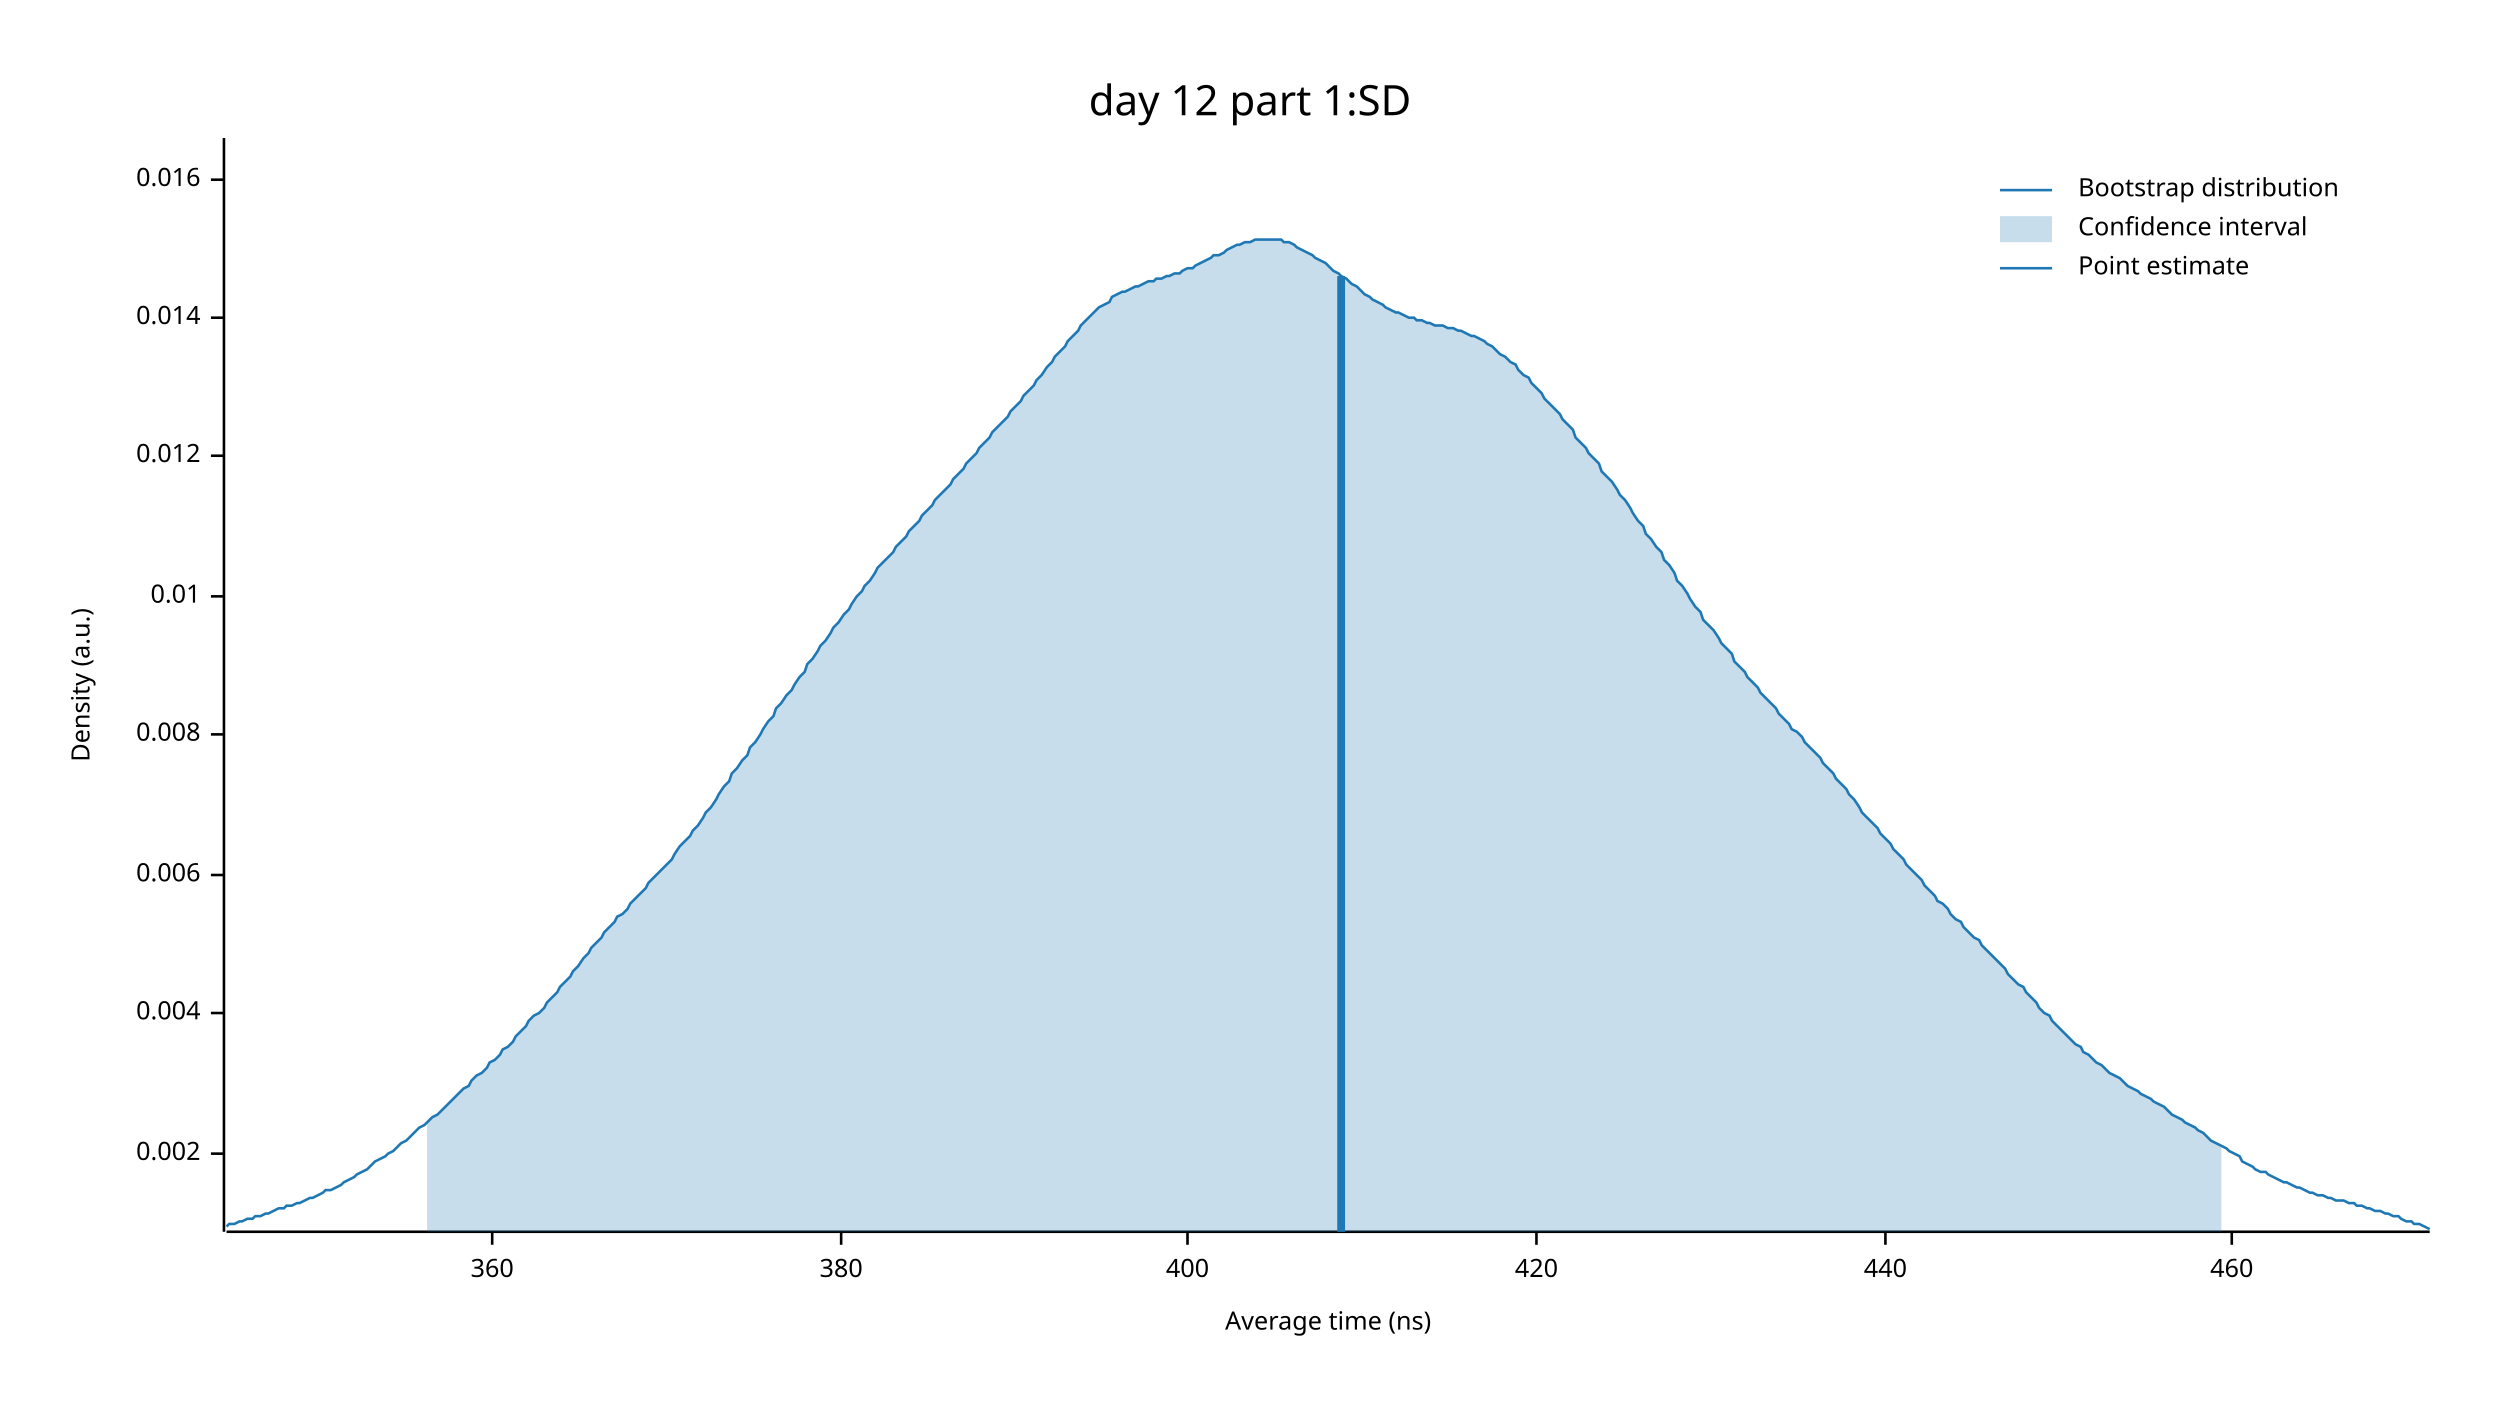
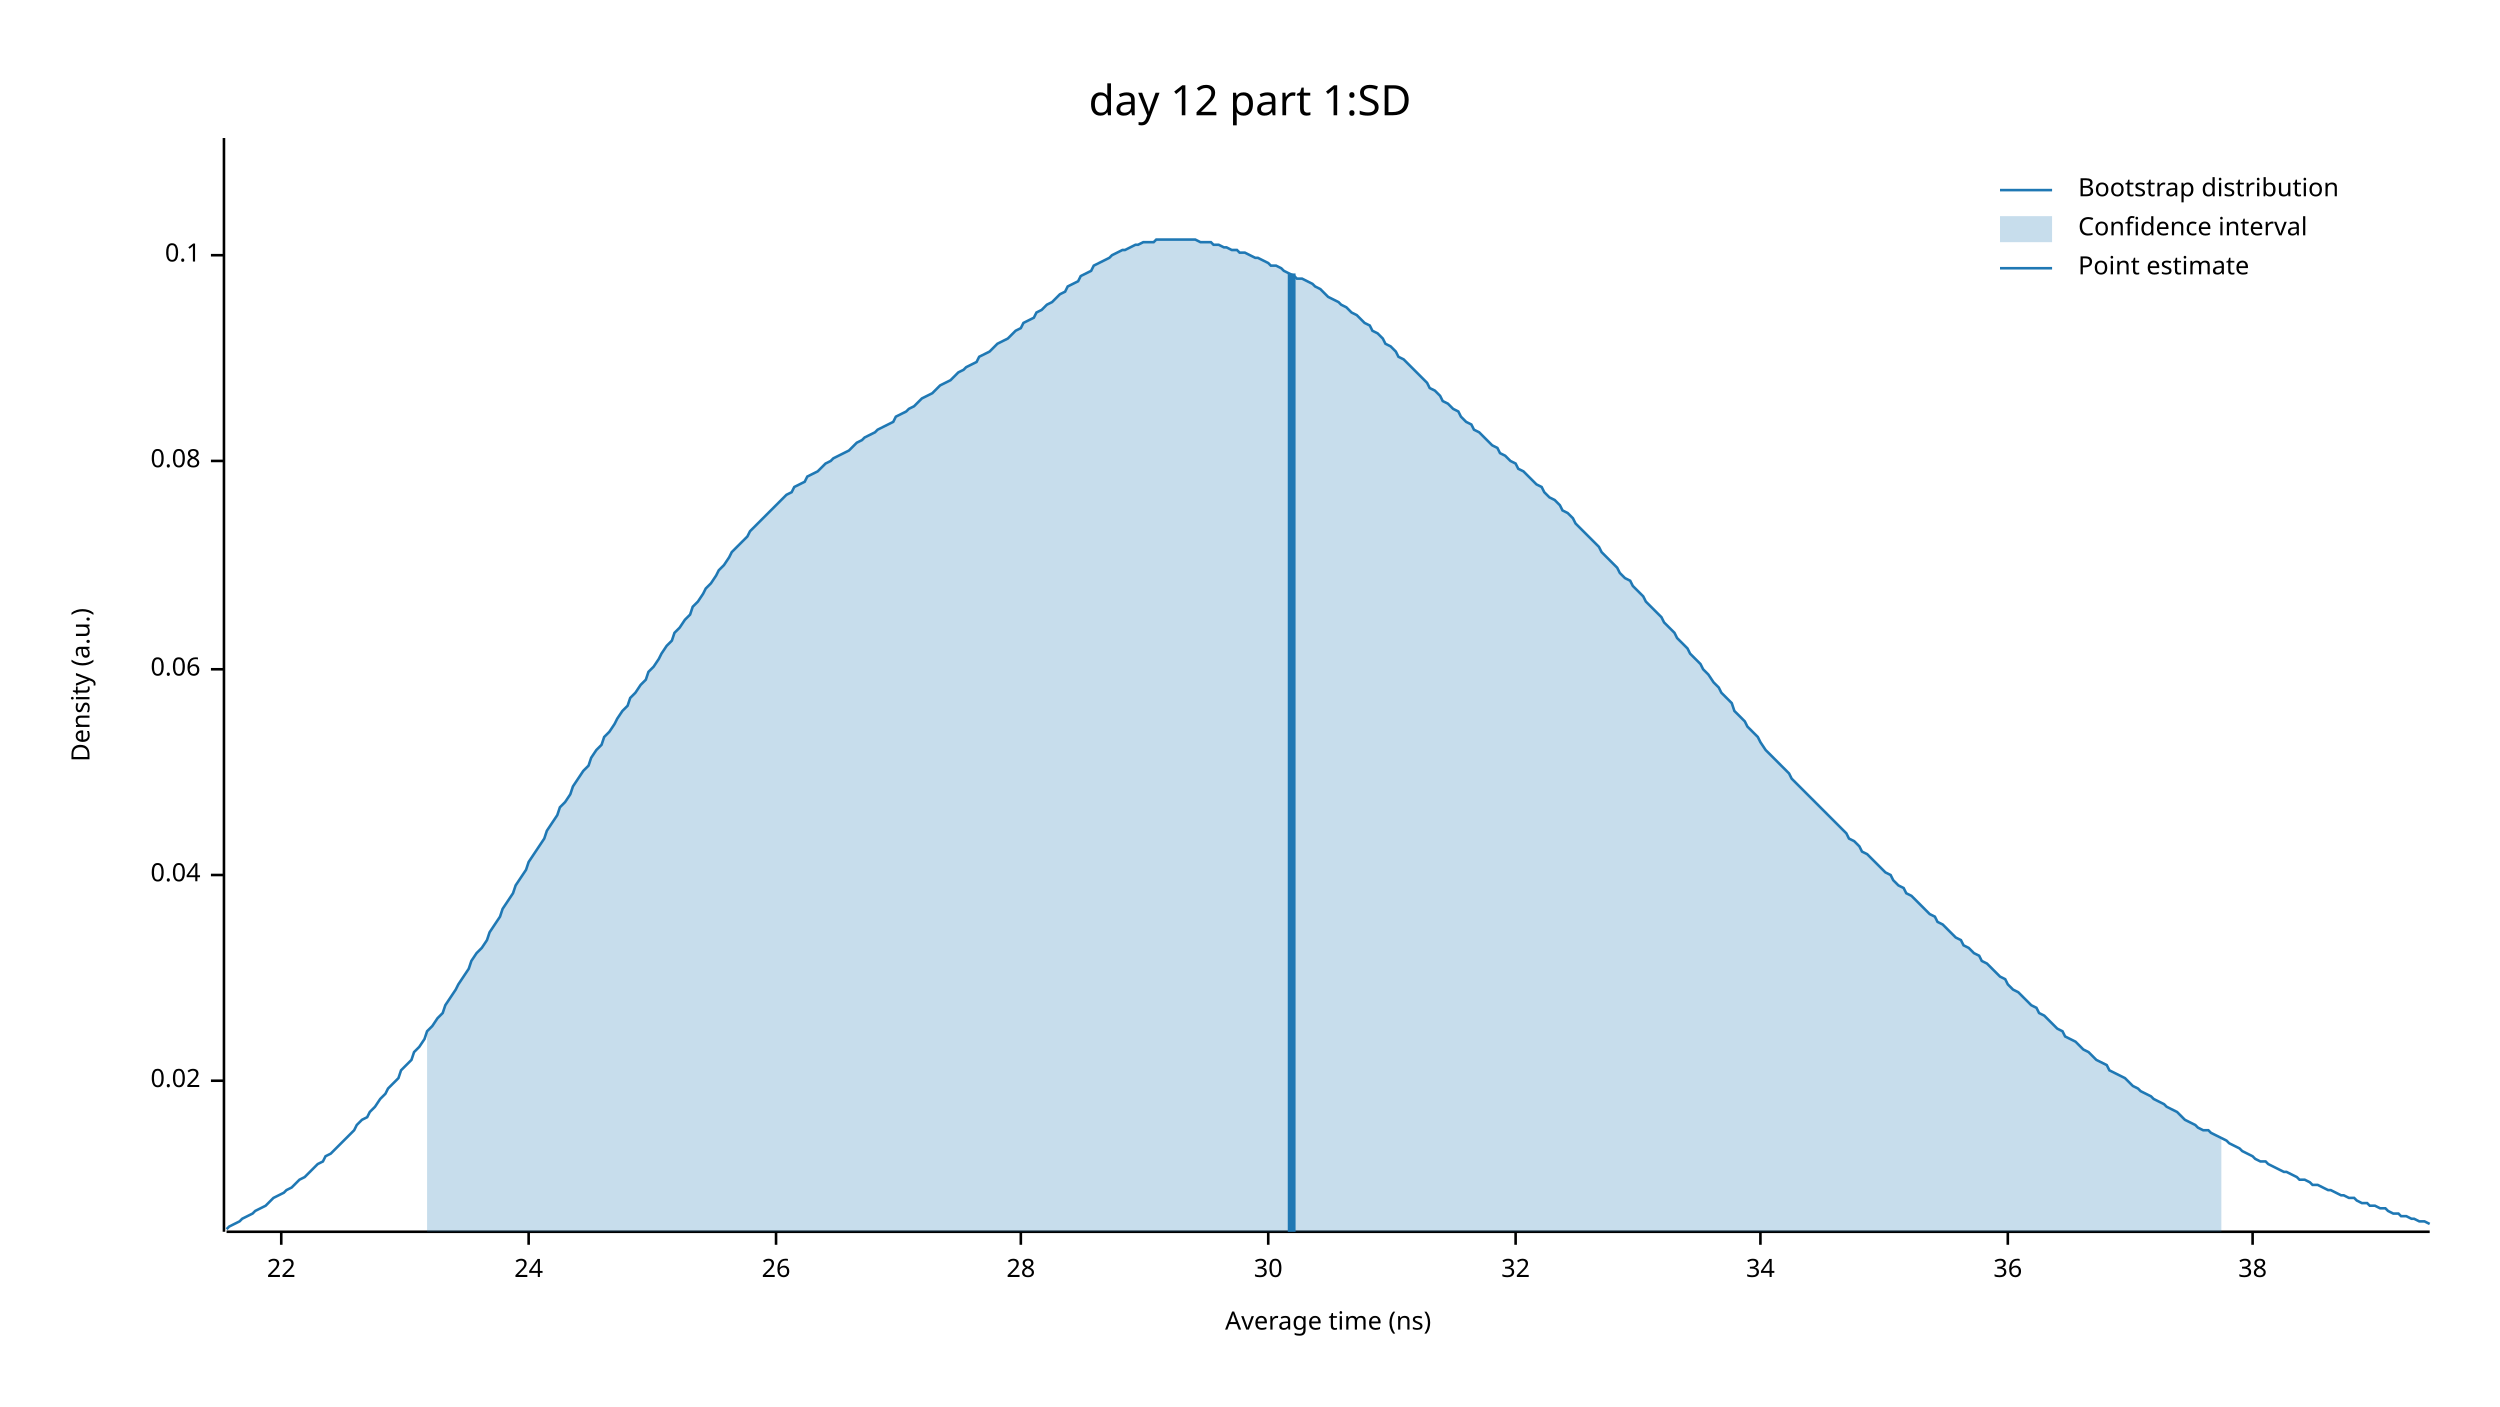
<svg xmlns="http://www.w3.org/2000/svg" width="960" height="540" viewBox="0 0 960 540">
  <text x="480" y="32" dy="0.76em" text-anchor="middle" font-family="sans-serif" font-size="16.129" opacity="1" fill="#000000">
day 12 part 1:SD
</text>
  <text x="27" y="263" dy="0.76em" text-anchor="middle" font-family="sans-serif" font-size="9.677" opacity="1" fill="#000000" transform="rotate(270, 27, 263)">
Density (a.u.)
</text>
  <text x="510" y="513" dy="-0.5ex" text-anchor="middle" font-family="sans-serif" font-size="9.677" opacity="1" fill="#000000">
Average time (ns)
</text>
  <polyline fill="none" opacity="1" stroke="#000000" stroke-width="1" points="86,53 86,473 " />
-   <text x="77" y="443" dy="0.5ex" text-anchor="end" font-family="sans-serif" font-size="9.677" opacity="1" fill="#000000">
- 0.002
+   <text x="77" y="415" dy="0.5ex" text-anchor="end" font-family="sans-serif" font-size="9.677" opacity="1" fill="#000000">
+ 0.02
</text>
-   <polyline fill="none" opacity="1" stroke="#000000" stroke-width="1" points="81,443 86,443 " />
-   <text x="77" y="389" dy="0.5ex" text-anchor="end" font-family="sans-serif" font-size="9.677" opacity="1" fill="#000000">
- 0.004
- </text>
-   <polyline fill="none" opacity="1" stroke="#000000" stroke-width="1" points="81,389 86,389 " />
+   <polyline fill="none" opacity="1" stroke="#000000" stroke-width="1" points="81,415 86,415 " />
  <text x="77" y="336" dy="0.5ex" text-anchor="end" font-family="sans-serif" font-size="9.677" opacity="1" fill="#000000">
- 0.006
+ 0.04
</text>
  <polyline fill="none" opacity="1" stroke="#000000" stroke-width="1" points="81,336 86,336 " />
-   <text x="77" y="282" dy="0.5ex" text-anchor="end" font-family="sans-serif" font-size="9.677" opacity="1" fill="#000000">
- 0.008
+   <text x="77" y="257" dy="0.5ex" text-anchor="end" font-family="sans-serif" font-size="9.677" opacity="1" fill="#000000">
+ 0.06
</text>
-   <polyline fill="none" opacity="1" stroke="#000000" stroke-width="1" points="81,282 86,282 " />
-   <text x="77" y="229" dy="0.5ex" text-anchor="end" font-family="sans-serif" font-size="9.677" opacity="1" fill="#000000">
- 0.01
+   <polyline fill="none" opacity="1" stroke="#000000" stroke-width="1" points="81,257 86,257 " />
+   <text x="77" y="177" dy="0.5ex" text-anchor="end" font-family="sans-serif" font-size="9.677" opacity="1" fill="#000000">
+ 0.08
</text>
-   <polyline fill="none" opacity="1" stroke="#000000" stroke-width="1" points="81,229 86,229 " />
-   <text x="77" y="175" dy="0.5ex" text-anchor="end" font-family="sans-serif" font-size="9.677" opacity="1" fill="#000000">
- 0.012
+   <polyline fill="none" opacity="1" stroke="#000000" stroke-width="1" points="81,177 86,177 " />
+   <text x="77" y="98" dy="0.5ex" text-anchor="end" font-family="sans-serif" font-size="9.677" opacity="1" fill="#000000">
+ 0.1
</text>
-   <polyline fill="none" opacity="1" stroke="#000000" stroke-width="1" points="81,175 86,175 " />
-   <text x="77" y="122" dy="0.5ex" text-anchor="end" font-family="sans-serif" font-size="9.677" opacity="1" fill="#000000">
- 0.014
+   <polyline fill="none" opacity="1" stroke="#000000" stroke-width="1" points="81,98 86,98 " />
+   <polyline fill="none" opacity="1" stroke="#000000" stroke-width="1" points="87,473 933,473 " />
+   <text x="108" y="483" dy="0.76em" text-anchor="middle" font-family="sans-serif" font-size="9.677" opacity="1" fill="#000000">
+ 22
</text>
-   <polyline fill="none" opacity="1" stroke="#000000" stroke-width="1" points="81,122 86,122 " />
-   <text x="77" y="69" dy="0.5ex" text-anchor="end" font-family="sans-serif" font-size="9.677" opacity="1" fill="#000000">
- 0.016
+   <polyline fill="none" opacity="1" stroke="#000000" stroke-width="1" points="108,473 108,478 " />
+   <text x="203" y="483" dy="0.76em" text-anchor="middle" font-family="sans-serif" font-size="9.677" opacity="1" fill="#000000">
+ 24
</text>
-   <polyline fill="none" opacity="1" stroke="#000000" stroke-width="1" points="81,69 86,69 " />
-   <polyline fill="none" opacity="1" stroke="#000000" stroke-width="1" points="87,473 933,473 " />
-   <text x="189" y="483" dy="0.76em" text-anchor="middle" font-family="sans-serif" font-size="9.677" opacity="1" fill="#000000">
- 360
+   <polyline fill="none" opacity="1" stroke="#000000" stroke-width="1" points="203,473 203,478 " />
+   <text x="298" y="483" dy="0.76em" text-anchor="middle" font-family="sans-serif" font-size="9.677" opacity="1" fill="#000000">
+ 26
</text>
-   <polyline fill="none" opacity="1" stroke="#000000" stroke-width="1" points="189,473 189,478 " />
-   <text x="323" y="483" dy="0.76em" text-anchor="middle" font-family="sans-serif" font-size="9.677" opacity="1" fill="#000000">
- 380
+   <polyline fill="none" opacity="1" stroke="#000000" stroke-width="1" points="298,473 298,478 " />
+   <text x="392" y="483" dy="0.76em" text-anchor="middle" font-family="sans-serif" font-size="9.677" opacity="1" fill="#000000">
+ 28
</text>
-   <polyline fill="none" opacity="1" stroke="#000000" stroke-width="1" points="323,473 323,478 " />
-   <text x="456" y="483" dy="0.76em" text-anchor="middle" font-family="sans-serif" font-size="9.677" opacity="1" fill="#000000">
- 400
+   <polyline fill="none" opacity="1" stroke="#000000" stroke-width="1" points="392,473 392,478 " />
+   <text x="487" y="483" dy="0.76em" text-anchor="middle" font-family="sans-serif" font-size="9.677" opacity="1" fill="#000000">
+ 30
</text>
-   <polyline fill="none" opacity="1" stroke="#000000" stroke-width="1" points="456,473 456,478 " />
-   <text x="590" y="483" dy="0.76em" text-anchor="middle" font-family="sans-serif" font-size="9.677" opacity="1" fill="#000000">
- 420
+   <polyline fill="none" opacity="1" stroke="#000000" stroke-width="1" points="487,473 487,478 " />
+   <text x="582" y="483" dy="0.76em" text-anchor="middle" font-family="sans-serif" font-size="9.677" opacity="1" fill="#000000">
+ 32
</text>
-   <polyline fill="none" opacity="1" stroke="#000000" stroke-width="1" points="590,473 590,478 " />
-   <text x="724" y="483" dy="0.76em" text-anchor="middle" font-family="sans-serif" font-size="9.677" opacity="1" fill="#000000">
- 440
+   <polyline fill="none" opacity="1" stroke="#000000" stroke-width="1" points="582,473 582,478 " />
+   <text x="676" y="483" dy="0.76em" text-anchor="middle" font-family="sans-serif" font-size="9.677" opacity="1" fill="#000000">
+ 34
</text>
-   <polyline fill="none" opacity="1" stroke="#000000" stroke-width="1" points="724,473 724,478 " />
-   <text x="857" y="483" dy="0.76em" text-anchor="middle" font-family="sans-serif" font-size="9.677" opacity="1" fill="#000000">
- 460
+   <polyline fill="none" opacity="1" stroke="#000000" stroke-width="1" points="676,473 676,478 " />
+   <text x="771" y="483" dy="0.76em" text-anchor="middle" font-family="sans-serif" font-size="9.677" opacity="1" fill="#000000">
+ 36
</text>
-   <polyline fill="none" opacity="1" stroke="#000000" stroke-width="1" points="857,473 857,478 " />
-   <polyline fill="none" opacity="1" stroke="#1F78B4" stroke-width="1" points="87,471 88,470 90,470 92,469 93,469 95,468 97,468 98,467 100,467 102,466 103,466 105,465 107,464 109,464 110,463 112,463 114,462 115,462 117,461 119,460 120,460 122,459 124,458 125,457 127,457 129,456 131,455 132,454 134,453 136,452 137,451 139,450 141,449 142,448 144,446 146,445 148,444 149,443 151,442 153,440 154,439 156,438 158,436 159,435 161,433 163,432 164,431 166,429 168,428 170,426 171,425 173,423 175,421 176,420 178,418 180,417 181,415 183,413 185,412 187,410 188,408 190,407 192,405 193,403 195,402 197,400 198,398 200,396 202,394 203,392 205,390 207,389 209,387 210,385 212,383 214,381 215,379 217,377 219,375 220,373 222,371 224,368 226,366 227,364 229,362 231,360 232,358 234,356 236,354 237,352 239,351 241,349 242,347 244,345 246,343 248,341 249,339 251,337 253,335 254,334 256,332 258,330 259,328 261,325 263,323 265,321 266,319 268,317 270,314 271,312 273,310 275,307 276,305 278,302 280,300 281,297 283,295 285,292 287,290 288,287 290,285 292,282 293,280 295,277 297,275 298,272 300,270 302,267 304,265 305,263 307,260 309,258 310,255 312,253 314,250 315,248 317,246 319,243 320,241 322,239 324,236 326,234 327,232 329,229 331,227 332,225 334,223 336,220 337,218 339,216 341,214 343,212 344,210 346,208 348,206 349,204 351,202 353,200 354,198 356,196 358,194 359,192 361,190 363,188 365,186 366,184 368,182 370,180 371,178 373,176 375,174 376,172 378,170 380,168 381,166 383,164 385,162 387,160 388,158 390,156 392,154 393,152 395,150 397,148 398,146 400,144 402,141 404,139 405,137 407,135 409,133 410,131 412,129 414,127 415,125 417,123 419,121 420,120 422,118 424,117 426,116 427,114 429,113 431,112 432,112 434,111 436,110 437,110 439,109 441,108 443,108 444,107 446,107 448,106 449,106 451,105 453,105 454,104 456,103 458,103 459,102 461,101 463,100 465,99 466,98 468,98 470,97 471,96 473,95 475,94 476,94 478,93 480,93 482,92 483,92 485,92 487,92 488,92 490,92 492,92 493,93 495,93 497,94 498,95 500,96 502,97 504,98 505,99 507,100 509,101 510,102 512,104 514,105 515,106 517,107 519,109 521,110 522,111 524,113 526,114 527,115 529,116 531,117 532,118 534,119 536,120 537,120 539,121 541,122 543,122 544,123 546,123 548,124 549,124 551,125 553,125 554,125 556,126 558,126 560,127 561,127 563,128 565,129 566,129 568,130 570,131 571,132 573,133 575,135 576,136 578,137 580,139 582,140 583,142 585,144 587,145 588,147 590,149 592,151 593,153 595,155 597,157 599,159 600,161 602,163 604,165 605,168 607,170 609,172 610,174 612,176 614,178 615,181 617,183 619,185 621,188 622,190 624,192 626,195 627,197 629,200 631,202 632,205 634,207 636,210 638,212 639,215 641,217 643,220 644,223 646,225 648,228 649,230 651,233 653,235 654,238 656,240 658,242 660,245 661,247 663,249 665,251 666,254 668,256 670,258 671,260 673,262 675,264 676,266 678,268 680,270 682,272 683,274 685,276 687,278 688,280 690,281 692,283 693,285 695,287 697,289 699,291 700,293 702,295 704,297 705,299 707,301 709,303 710,305 712,307 714,310 715,312 717,314 719,316 721,318 722,320 724,322 726,324 727,326 729,328 731,330 732,332 734,334 736,336 738,338 739,340 741,342 743,344 744,346 746,347 748,349 749,351 751,353 753,354 754,356 756,358 758,360 760,361 761,363 763,365 765,367 766,368 768,370 770,372 771,374 773,376 775,378 777,379 778,381 780,383 782,385 783,387 785,389 787,390 788,392 790,394 792,396 793,397 795,399 797,401 799,402 800,404 802,405 804,407 805,408 807,409 809,411 810,412 812,413 814,414 816,416 817,417 819,418 821,419 822,420 824,421 826,422 827,423 829,424 831,425 832,426 834,428 836,429 838,430 839,431 841,432 843,433 844,434 846,435 848,437 849,438 851,439 853,440 855,441 856,442 858,443 860,444 861,446 863,447 865,448 866,449 868,450 870,450 871,451 873,452 875,453 877,454 878,454 880,455 882,456 883,456 885,457 887,458 888,458 890,459 892,459 894,460 895,460 897,461 899,461 900,461 902,462 904,462 905,463 907,463 909,464 910,464 912,465 914,465 916,466 917,466 919,467 921,467 922,468 924,469 926,469 927,470 929,470 931,471 933,472 " />
-   <polygon opacity="0.25" fill="#1F78B4" points="164,431 166,429 168,428 170,426 171,425 173,423 175,421 176,420 178,418 180,417 181,415 183,413 185,412 187,410 188,408 190,407 192,405 193,403 195,402 197,400 198,398 200,396 202,394 203,392 205,390 207,389 209,387 210,385 212,383 214,381 215,379 217,377 219,375 220,373 222,371 224,368 226,366 227,364 229,362 231,360 232,358 234,356 236,354 237,352 239,351 241,349 242,347 244,345 246,343 248,341 249,339 251,337 253,335 254,334 256,332 258,330 259,328 261,325 263,323 265,321 266,319 268,317 270,314 271,312 273,310 275,307 276,305 278,302 280,300 281,297 283,295 285,292 287,290 288,287 290,285 292,282 293,280 295,277 297,275 298,272 300,270 302,267 304,265 305,263 307,260 309,258 310,255 312,253 314,250 315,248 317,246 319,243 320,241 322,239 324,236 326,234 327,232 329,229 331,227 332,225 334,223 336,220 337,218 339,216 341,214 343,212 344,210 346,208 348,206 349,204 351,202 353,200 354,198 356,196 358,194 359,192 361,190 363,188 365,186 366,184 368,182 370,180 371,178 373,176 375,174 376,172 378,170 380,168 381,166 383,164 385,162 387,160 388,158 390,156 392,154 393,152 395,150 397,148 398,146 400,144 402,141 404,139 405,137 407,135 409,133 410,131 412,129 414,127 415,125 417,123 419,121 420,120 422,118 424,117 426,116 427,114 429,113 431,112 432,112 434,111 436,110 437,110 439,109 441,108 443,108 444,107 446,107 448,106 449,106 451,105 453,105 454,104 456,103 458,103 459,102 461,101 463,100 465,99 466,98 468,98 470,97 471,96 473,95 475,94 476,94 478,93 480,93 482,92 483,92 485,92 487,92 488,92 490,92 492,92 493,93 495,93 497,94 498,95 500,96 502,97 504,98 505,99 507,100 509,101 510,102 512,104 514,105 515,106 517,107 519,109 521,110 522,111 524,113 526,114 527,115 529,116 531,117 532,118 534,119 536,120 537,120 539,121 541,122 543,122 544,123 546,123 548,124 549,124 551,125 553,125 554,125 556,126 558,126 560,127 561,127 563,128 565,129 566,129 568,130 570,131 571,132 573,133 575,135 576,136 578,137 580,139 582,140 583,142 585,144 587,145 588,147 590,149 592,151 593,153 595,155 597,157 599,159 600,161 602,163 604,165 605,168 607,170 609,172 610,174 612,176 614,178 615,181 617,183 619,185 621,188 622,190 624,192 626,195 627,197 629,200 631,202 632,205 634,207 636,210 638,212 639,215 641,217 643,220 644,223 646,225 648,228 649,230 651,233 653,235 654,238 656,240 658,242 660,245 661,247 663,249 665,251 666,254 668,256 670,258 671,260 673,262 675,264 676,266 678,268 680,270 682,272 683,274 685,276 687,278 688,280 690,281 692,283 693,285 695,287 697,289 699,291 700,293 702,295 704,297 705,299 707,301 709,303 710,305 712,307 714,310 715,312 717,314 719,316 721,318 722,320 724,322 726,324 727,326 729,328 731,330 732,332 734,334 736,336 738,338 739,340 741,342 743,344 744,346 746,347 748,349 749,351 751,353 753,354 754,356 756,358 758,360 760,361 761,363 763,365 765,367 766,368 768,370 770,372 771,374 773,376 775,378 777,379 778,381 780,383 782,385 783,387 785,389 787,390 788,392 790,394 792,396 793,397 795,399 797,401 799,402 800,404 802,405 804,407 805,408 807,409 809,411 810,412 812,413 814,414 816,416 817,417 819,418 821,419 822,420 824,421 826,422 827,423 829,424 831,425 832,426 834,428 836,429 838,430 839,431 841,432 843,433 844,434 846,435 848,437 849,438 851,439 853,440 853,473 164,473 " />
-   <polyline fill="none" opacity="1" stroke="#1F78B4" stroke-width="3" points="515,473 515,106 " />
+   <polyline fill="none" opacity="1" stroke="#000000" stroke-width="1" points="771,473 771,478 " />
+   <text x="865" y="483" dy="0.76em" text-anchor="middle" font-family="sans-serif" font-size="9.677" opacity="1" fill="#000000">
+ 38
+ </text>
+   <polyline fill="none" opacity="1" stroke="#000000" stroke-width="1" points="865,473 865,478 " />
+   <polyline fill="none" opacity="1" stroke="#1F78B4" stroke-width="1" points="87,472 88,471 90,470 92,469 93,468 95,467 97,466 98,465 100,464 102,463 103,462 105,460 107,459 109,458 110,457 112,456 114,454 115,453 117,452 119,450 120,449 122,447 124,446 125,444 127,443 129,441 131,439 132,438 134,436 136,434 137,432 139,430 141,429 142,427 144,425 146,422 148,420 149,418 151,416 153,414 154,411 156,409 158,407 159,404 161,402 163,399 164,396 166,394 168,391 170,389 171,386 173,383 175,380 176,378 178,375 180,372 181,369 183,366 185,364 187,361 188,358 190,355 192,352 193,349 195,346 197,343 198,340 200,337 202,334 203,331 205,328 207,325 209,322 210,319 212,316 214,313 215,310 217,308 219,305 220,302 222,299 224,296 226,294 227,291 229,288 231,286 232,283 234,281 236,278 237,276 239,273 241,271 242,268 244,266 246,263 248,261 249,258 251,256 253,253 254,251 256,248 258,246 259,243 261,241 263,238 265,236 266,233 268,231 270,228 271,226 273,224 275,221 276,219 278,217 280,214 281,212 283,210 285,208 287,206 288,204 290,202 292,200 293,199 295,197 297,195 298,194 300,192 302,190 304,189 305,187 307,186 309,185 310,183 312,182 314,181 315,180 317,178 319,177 320,176 322,175 324,174 326,173 327,172 329,170 331,169 332,168 334,167 336,166 337,165 339,164 341,163 343,162 344,160 346,159 348,158 349,157 351,156 353,154 354,153 356,152 358,151 359,150 361,148 363,147 365,146 366,145 368,143 370,142 371,141 373,140 375,139 376,137 378,136 380,135 381,134 383,132 385,131 387,130 388,129 390,127 392,126 393,124 395,123 397,122 398,120 400,119 402,117 404,116 405,115 407,113 409,112 410,110 412,109 414,108 415,106 417,105 419,104 420,102 422,101 424,100 426,99 427,98 429,97 431,96 432,96 434,95 436,94 437,94 439,93 441,93 443,93 444,92 446,92 448,92 449,92 451,92 453,92 454,92 456,92 458,92 459,92 461,93 463,93 465,93 466,94 468,94 470,95 471,95 473,96 475,96 476,97 478,97 480,98 482,99 483,99 485,100 487,101 488,102 490,102 492,103 493,104 495,105 497,106 498,107 500,107 502,108 504,109 505,110 507,111 509,113 510,114 512,115 514,116 515,117 517,118 519,120 521,121 522,122 524,124 526,125 527,127 529,128 531,130 532,132 534,133 536,135 537,137 539,138 541,140 543,142 544,143 546,145 548,147 549,149 551,150 553,152 554,154 556,155 558,157 560,158 561,160 563,162 565,163 566,165 568,166 570,168 571,169 573,171 575,172 576,174 578,175 580,177 582,178 583,180 585,181 587,183 588,184 590,186 592,187 593,189 595,191 597,192 599,194 600,196 602,197 604,199 605,201 607,203 609,205 610,206 612,208 614,210 615,212 617,214 619,216 621,218 622,220 624,222 626,223 627,225 629,227 631,229 632,231 634,233 636,235 638,237 639,239 641,241 643,243 644,245 646,247 648,249 649,251 651,253 653,255 654,257 656,259 658,262 660,264 661,266 663,268 665,270 666,273 668,275 670,277 671,279 673,281 675,283 676,285 678,288 680,290 682,292 683,293 685,295 687,297 688,299 690,301 692,303 693,304 695,306 697,308 699,310 700,311 702,313 704,315 705,316 707,318 709,320 710,322 712,323 714,325 715,327 717,328 719,330 721,332 722,333 724,335 726,336 727,338 729,340 731,341 732,343 734,344 736,346 738,348 739,349 741,351 743,352 744,354 746,355 748,357 749,358 751,360 753,361 754,363 756,364 758,366 760,367 761,369 763,370 765,372 766,373 768,375 770,376 771,378 773,380 775,381 777,383 778,384 780,386 782,387 783,389 785,390 787,392 788,393 790,395 792,396 793,398 795,399 797,400 799,402 800,403 802,404 804,406 805,407 807,408 809,409 810,411 812,412 814,413 816,414 817,415 819,417 821,418 822,419 824,420 826,421 827,422 829,423 831,424 832,425 834,426 836,427 838,429 839,430 841,431 843,432 844,433 846,434 848,434 849,435 851,436 853,437 855,438 856,439 858,440 860,441 861,442 863,443 865,444 866,445 868,446 870,446 871,447 873,448 875,449 877,450 878,450 880,451 882,452 883,453 885,453 887,454 888,455 890,455 892,456 894,457 895,457 897,458 899,459 900,459 902,460 904,460 905,461 907,462 909,462 910,463 912,463 914,464 916,464 917,465 919,466 921,466 922,467 924,467 926,468 927,468 929,469 931,469 933,470 " />
+   <polygon opacity="0.25" fill="#1F78B4" points="164,396 166,394 168,391 170,389 171,386 173,383 175,380 176,378 178,375 180,372 181,369 183,366 185,364 187,361 188,358 190,355 192,352 193,349 195,346 197,343 198,340 200,337 202,334 203,331 205,328 207,325 209,322 210,319 212,316 214,313 215,310 217,308 219,305 220,302 222,299 224,296 226,294 227,291 229,288 231,286 232,283 234,281 236,278 237,276 239,273 241,271 242,268 244,266 246,263 248,261 249,258 251,256 253,253 254,251 256,248 258,246 259,243 261,241 263,238 265,236 266,233 268,231 270,228 271,226 273,224 275,221 276,219 278,217 280,214 281,212 283,210 285,208 287,206 288,204 290,202 292,200 293,199 295,197 297,195 298,194 300,192 302,190 304,189 305,187 307,186 309,185 310,183 312,182 314,181 315,180 317,178 319,177 320,176 322,175 324,174 326,173 327,172 329,170 331,169 332,168 334,167 336,166 337,165 339,164 341,163 343,162 344,160 346,159 348,158 349,157 351,156 353,154 354,153 356,152 358,151 359,150 361,148 363,147 365,146 366,145 368,143 370,142 371,141 373,140 375,139 376,137 378,136 380,135 381,134 383,132 385,131 387,130 388,129 390,127 392,126 393,124 395,123 397,122 398,120 400,119 402,117 404,116 405,115 407,113 409,112 410,110 412,109 414,108 415,106 417,105 419,104 420,102 422,101 424,100 426,99 427,98 429,97 431,96 432,96 434,95 436,94 437,94 439,93 441,93 443,93 444,92 446,92 448,92 449,92 451,92 453,92 454,92 456,92 458,92 459,92 461,93 463,93 465,93 466,94 468,94 470,95 471,95 473,96 475,96 476,97 478,97 480,98 482,99 483,99 485,100 487,101 488,102 490,102 492,103 493,104 495,105 497,106 498,107 500,107 502,108 504,109 505,110 507,111 509,113 510,114 512,115 514,116 515,117 517,118 519,120 521,121 522,122 524,124 526,125 527,127 529,128 531,130 532,132 534,133 536,135 537,137 539,138 541,140 543,142 544,143 546,145 548,147 549,149 551,150 553,152 554,154 556,155 558,157 560,158 561,160 563,162 565,163 566,165 568,166 570,168 571,169 573,171 575,172 576,174 578,175 580,177 582,178 583,180 585,181 587,183 588,184 590,186 592,187 593,189 595,191 597,192 599,194 600,196 602,197 604,199 605,201 607,203 609,205 610,206 612,208 614,210 615,212 617,214 619,216 621,218 622,220 624,222 626,223 627,225 629,227 631,229 632,231 634,233 636,235 638,237 639,239 641,241 643,243 644,245 646,247 648,249 649,251 651,253 653,255 654,257 656,259 658,262 660,264 661,266 663,268 665,270 666,273 668,275 670,277 671,279 673,281 675,283 676,285 678,288 680,290 682,292 683,293 685,295 687,297 688,299 690,301 692,303 693,304 695,306 697,308 699,310 700,311 702,313 704,315 705,316 707,318 709,320 710,322 712,323 714,325 715,327 717,328 719,330 721,332 722,333 724,335 726,336 727,338 729,340 731,341 732,343 734,344 736,346 738,348 739,349 741,351 743,352 744,354 746,355 748,357 749,358 751,360 753,361 754,363 756,364 758,366 760,367 761,369 763,370 765,372 766,373 768,375 770,376 771,378 773,380 775,381 777,383 778,384 780,386 782,387 783,389 785,390 787,392 788,393 790,395 792,396 793,398 795,399 797,400 799,402 800,403 802,404 804,406 805,407 807,408 809,409 810,411 812,412 814,413 816,414 817,415 819,417 821,418 822,419 824,420 826,421 827,422 829,423 831,424 832,425 834,426 836,427 838,429 839,430 841,431 843,432 844,433 846,434 848,434 849,435 851,436 853,437 853,473 164,473 " />
+   <polyline fill="none" opacity="1" stroke="#1F78B4" stroke-width="3" points="496,473 496,105 " />
  <text x="798" y="68" dy="0.76em" text-anchor="start" font-family="sans-serif" font-size="9.677" opacity="1" fill="#000000">
Bootstrap distribution
</text>
  <text x="798" y="83" dy="0.76em" text-anchor="start" font-family="sans-serif" font-size="9.677" opacity="1" fill="#000000">
Confidence interval
</text>
  <text x="798" y="98" dy="0.76em" text-anchor="start" font-family="sans-serif" font-size="9.677" opacity="1" fill="#000000">
Point estimate
</text>
  <polyline fill="none" opacity="1" stroke="#1F78B4" stroke-width="1" points="768,73 788,73 " />
  <rect x="768" y="83" width="20" height="10" opacity="0.25" fill="#1F78B4" stroke="none" />
  <polyline fill="none" opacity="1" stroke="#1F78B4" stroke-width="1" points="768,103 788,103 " />
</svg>
